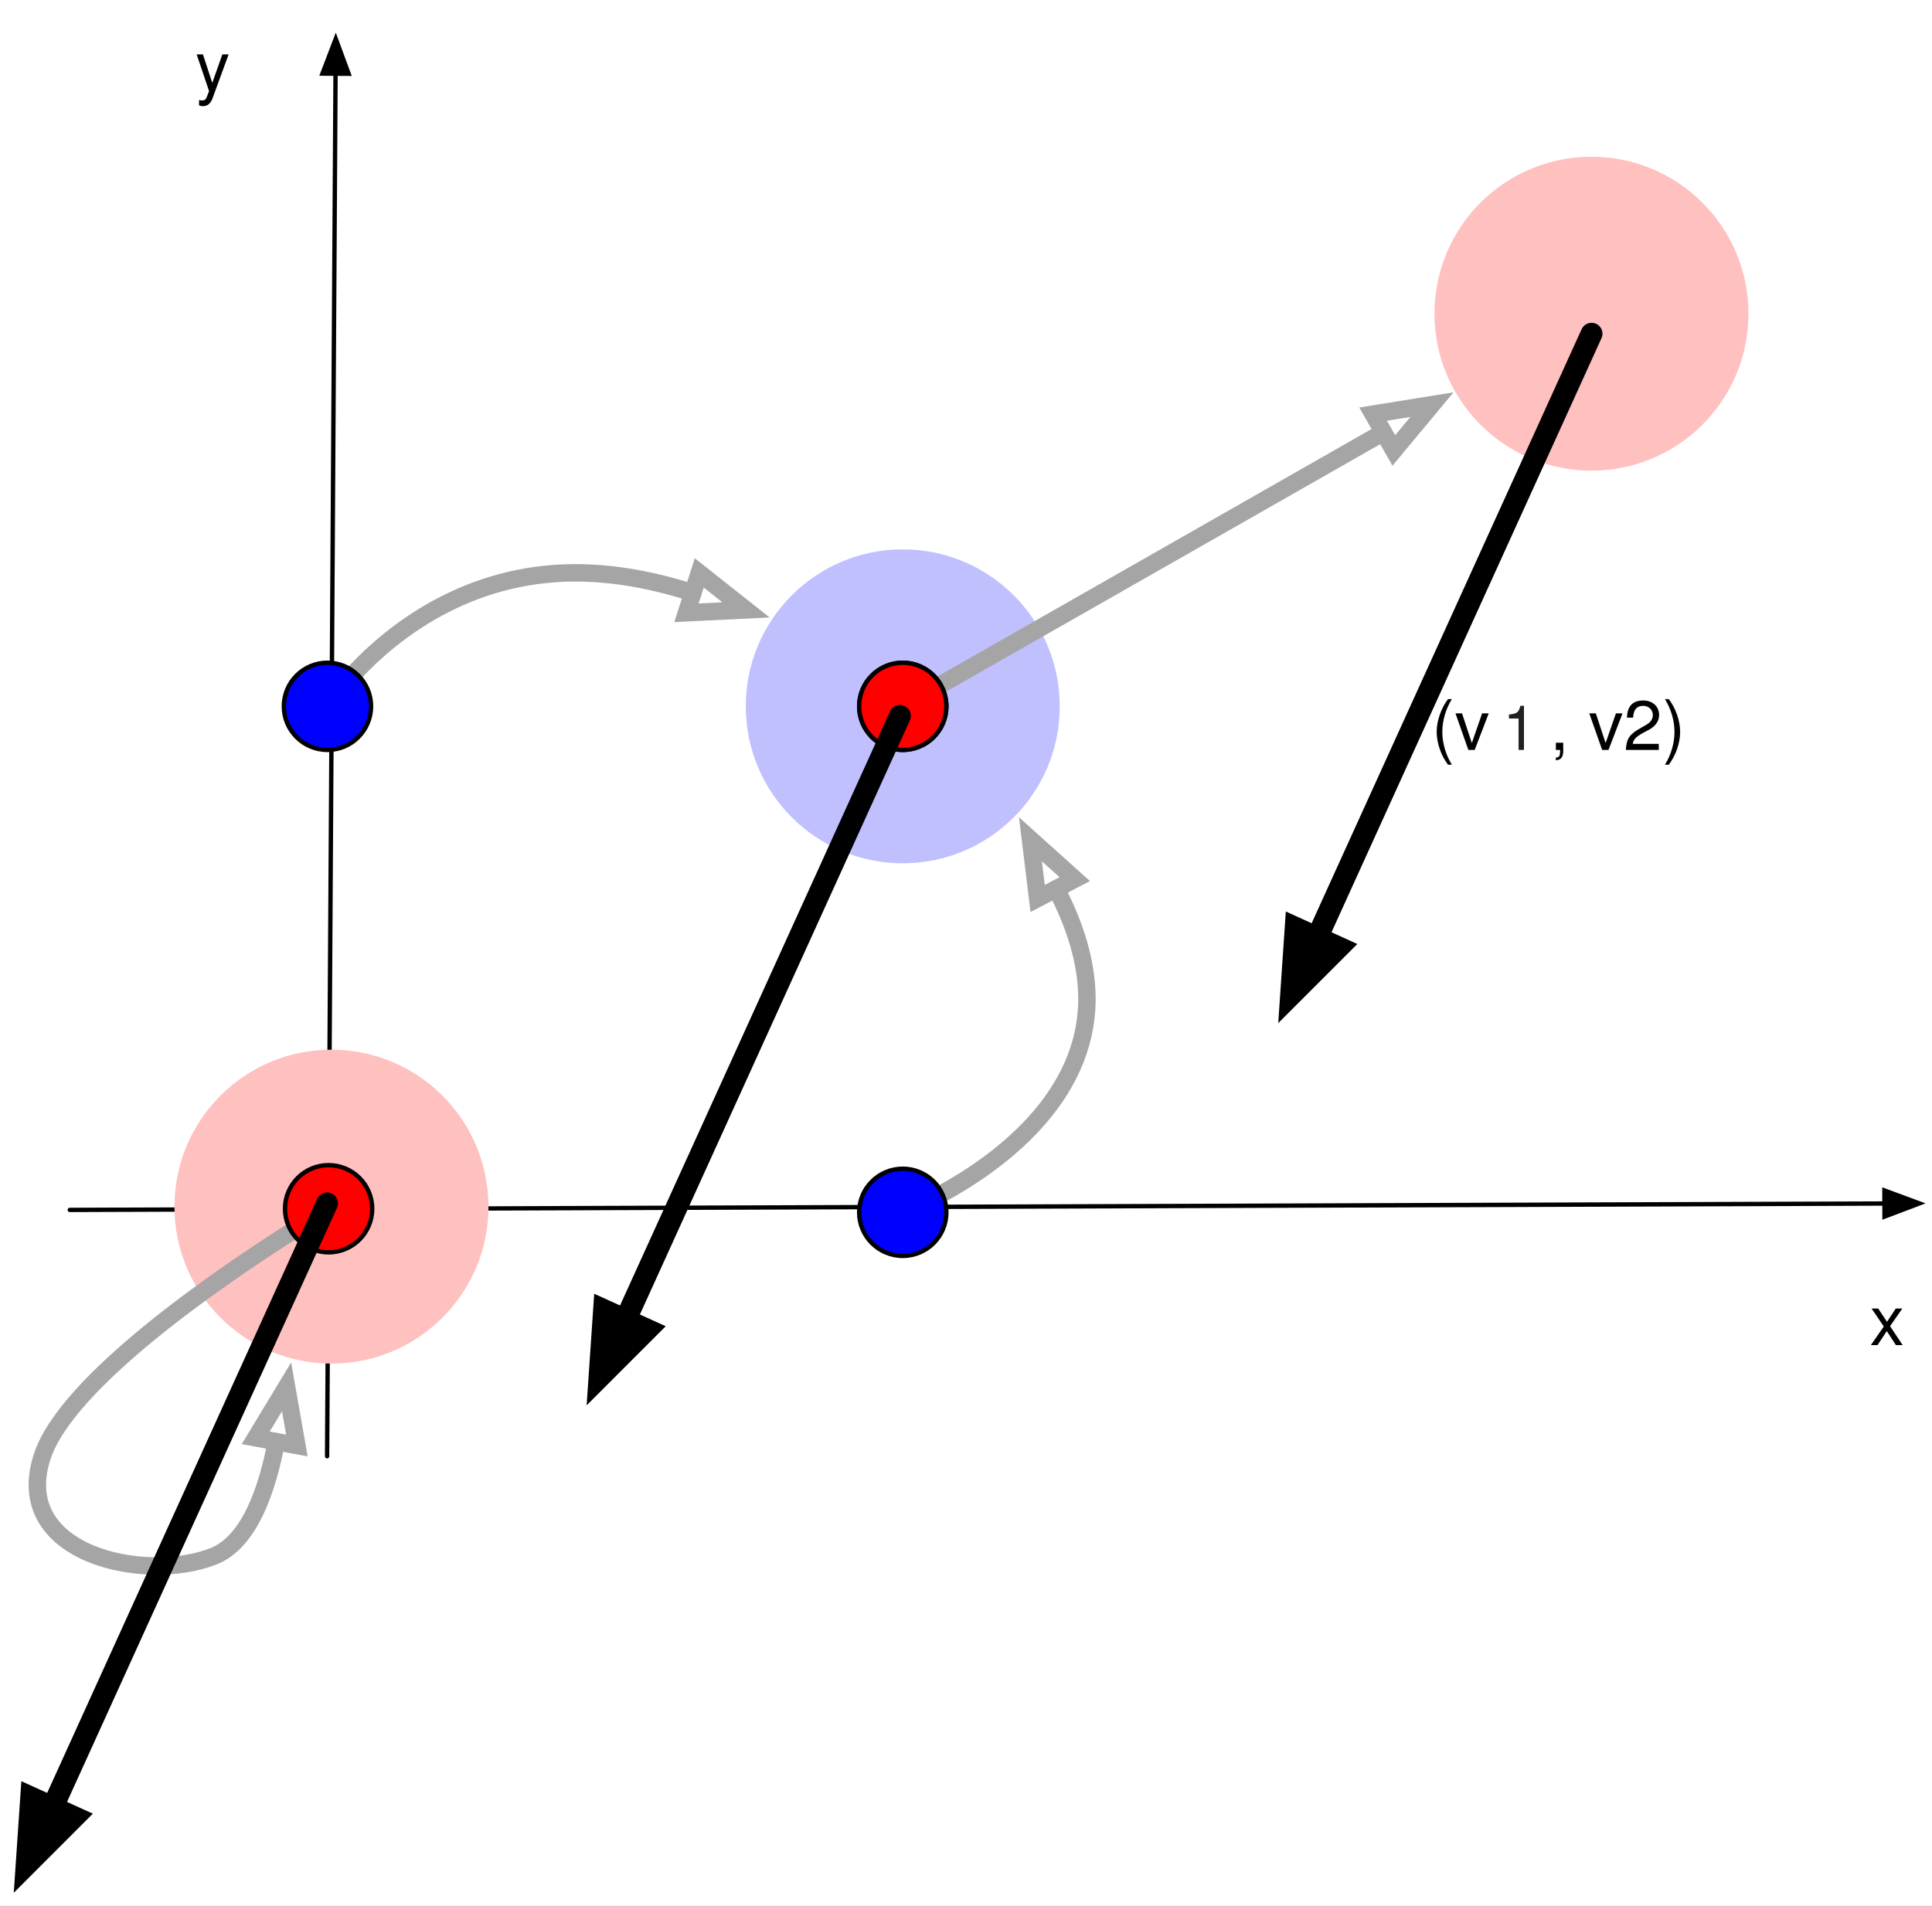
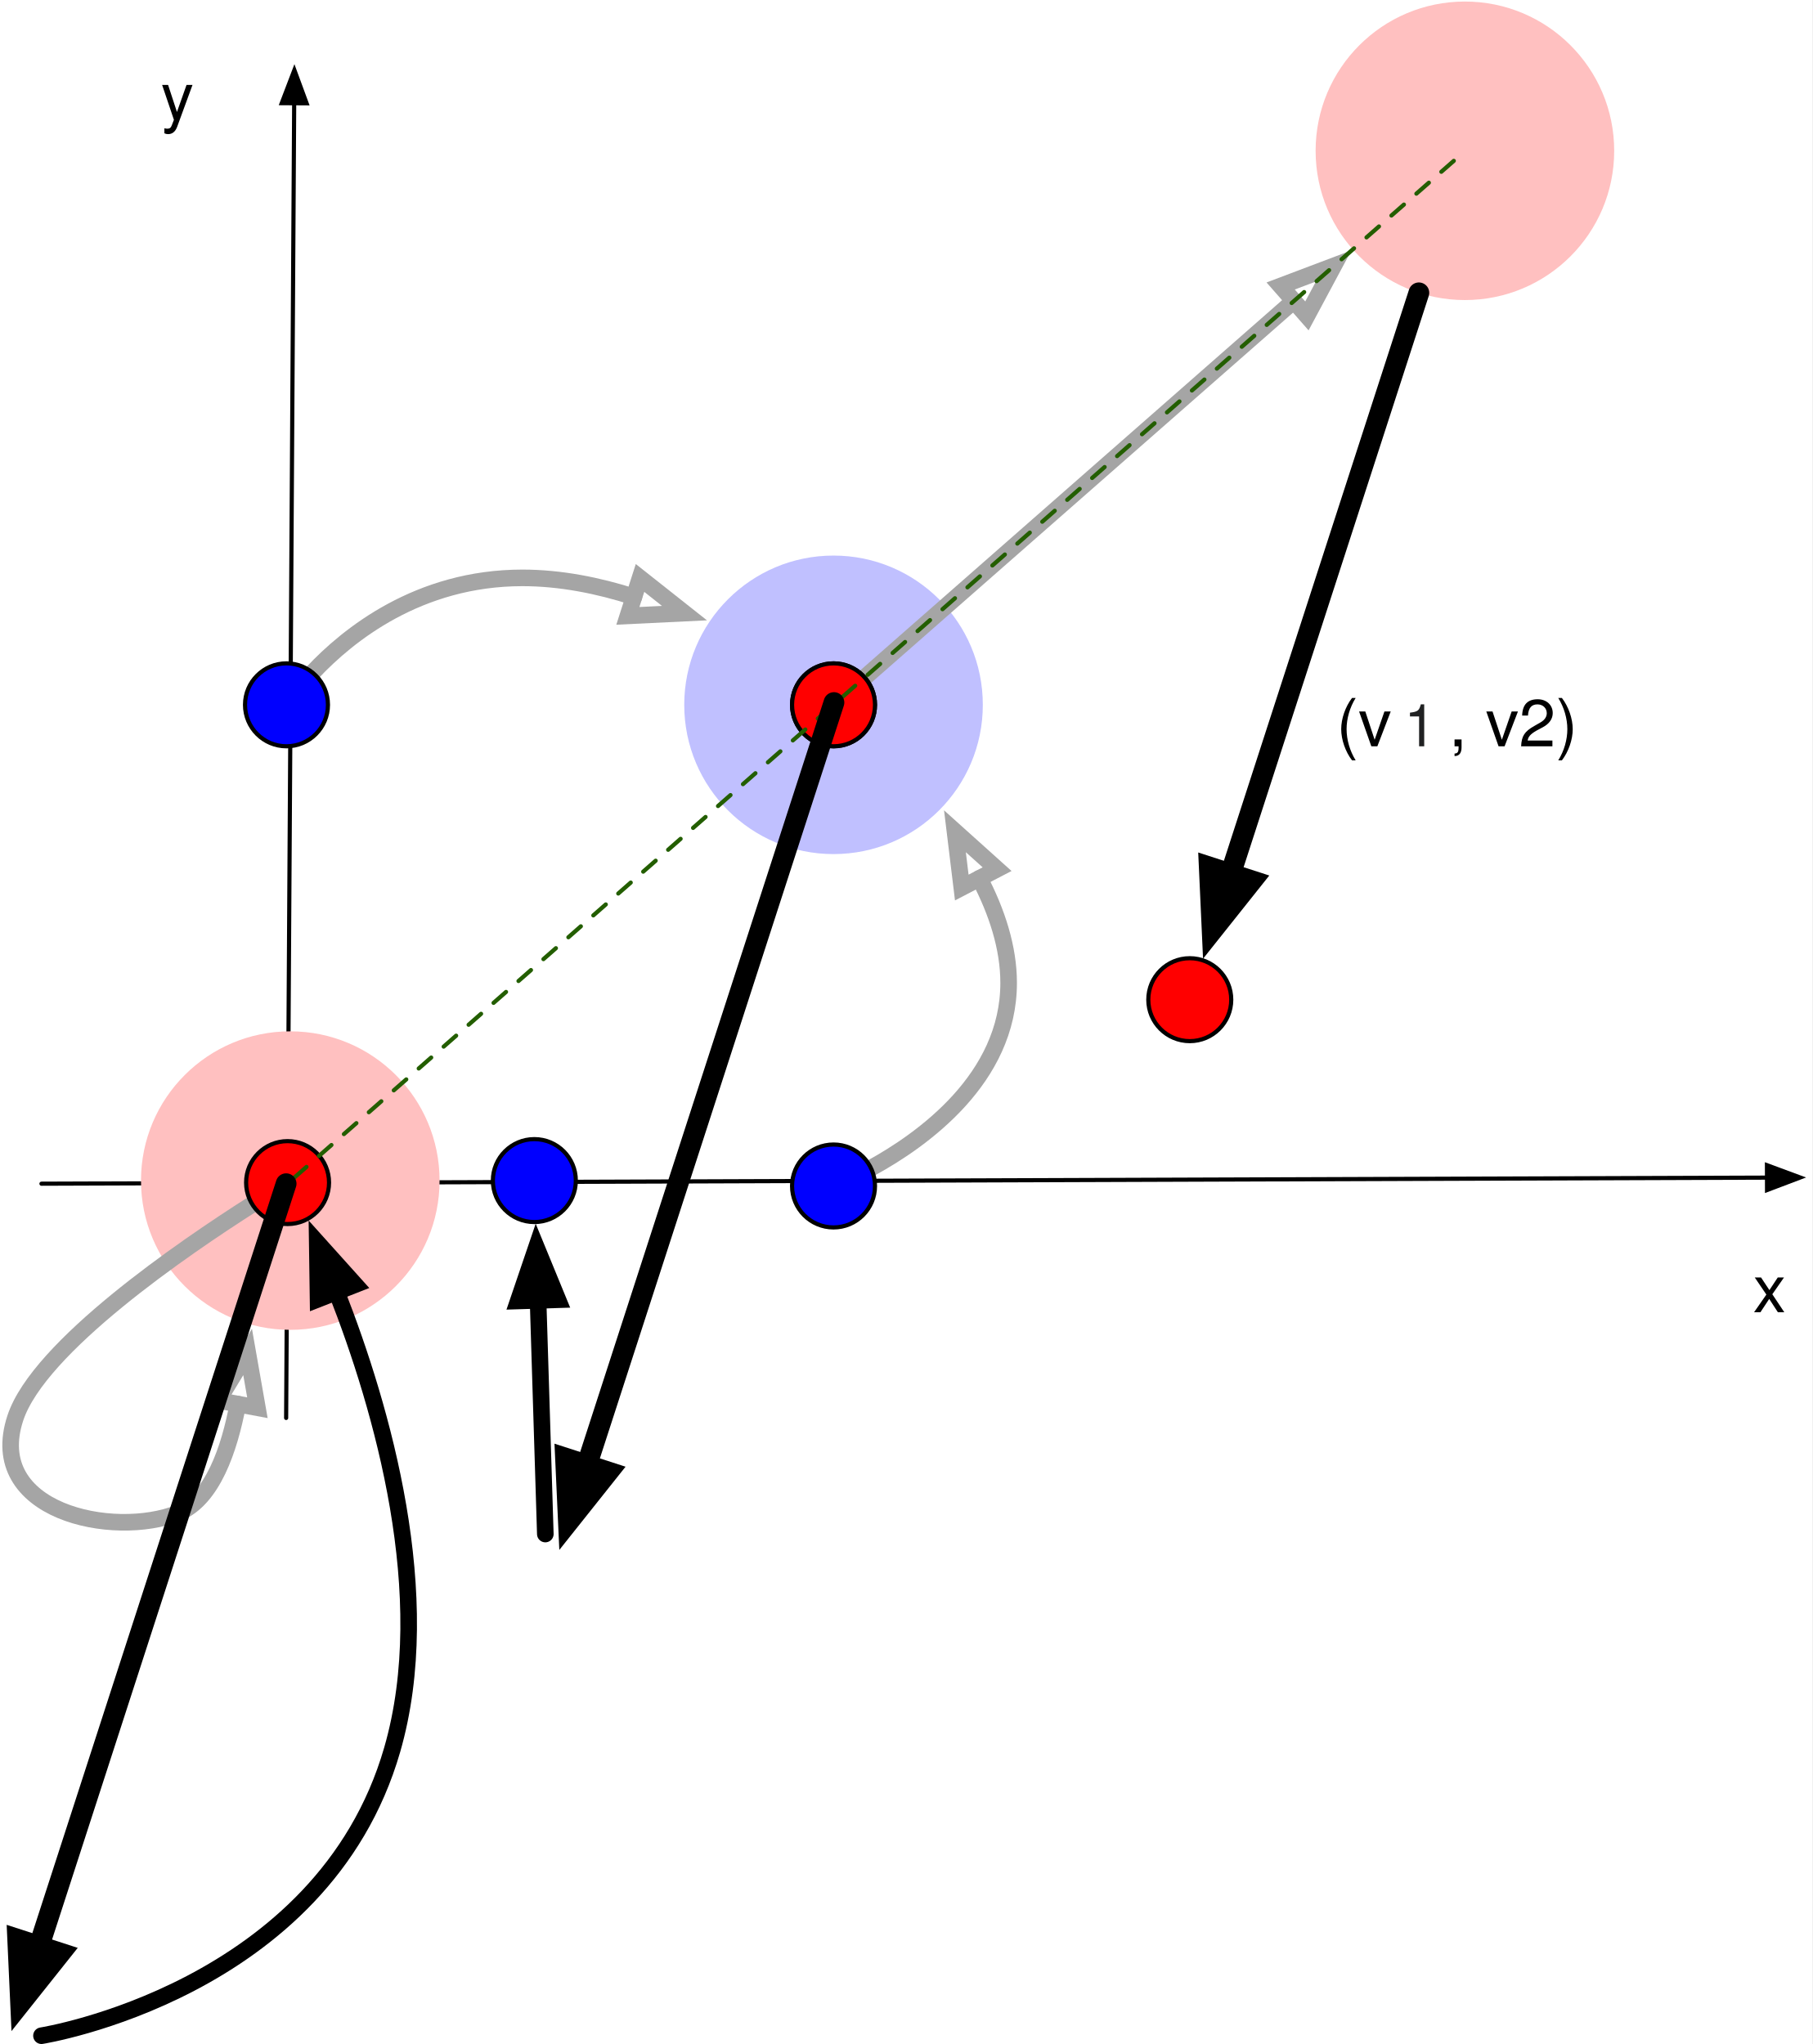
- <svg xmlns="http://www.w3.org/2000/svg" version="1.1" viewBox="163 208 443 437" width="443" height="437">
+ <svg xmlns="http://www.w3.org/2000/svg" version="1.1" viewBox="169 200 437 493" width="437" height="493">
  <defs>
    <marker orient="auto" overflow="visible" markerUnits="strokeWidth" id="FilledArrow_Marker" stroke-linejoin="miter" stroke-miterlimit="10" viewBox="-1 -4 10 8" markerWidth="10" markerHeight="8" color="black">
      <g>
        <path d="M 8 0 L 0 -3 L 0 3 Z" fill="currentColor" stroke="currentColor" stroke-width="1" />
      </g>
    </marker>
    <marker orient="auto" overflow="visible" markerUnits="strokeWidth" id="Arrow_Marker" stroke-linejoin="miter" stroke-miterlimit="10" viewBox="-1 -3 6 6" markerWidth="6" markerHeight="6" color="#a5a5a5">
      <g>
        <path d="M 3.2 0 L 0 -1.2 L 0 1.2 Z" fill="none" stroke="currentColor" stroke-width="1" />
      </g>
    </marker>
    <marker orient="auto" overflow="visible" markerUnits="strokeWidth" id="FilledArrow_Marker_2" stroke-linejoin="miter" stroke-miterlimit="10" viewBox="-1 -3 5 6" markerWidth="5" markerHeight="6" color="black">
      <g>
        <path d="M 2.88 0 L 0 -1.08 L 0 1.08 Z" fill="currentColor" stroke="currentColor" stroke-width="1" />
      </g>
    </marker>
+     <marker orient="auto" overflow="visible" markerUnits="strokeWidth" id="FilledArrow_Marker_3" stroke-linejoin="miter" stroke-miterlimit="10" viewBox="-1 -3 6 6" markerWidth="6" markerHeight="6" color="black">
+       <g>
+         <path d="M 3.2 0 L 0 -1.2 L 0 1.2 Z" fill="currentColor" stroke="currentColor" stroke-width="1" />
+       </g>
+     </marker>
  </defs>
-   <g id="Canvas_3" stroke="none" fill="none" fill-opacity="1" stroke-opacity="1" stroke-dasharray="none">
-     <rect fill="white" x="163" y="208" width="443" height="437" />
-     <g id="Canvas_3_Layer_2">
+   <g id="Canvas_4" fill-opacity="1" stroke-opacity="1" stroke="none" fill="none" stroke-dasharray="none">
+     <rect fill="white" x="169" y="200" width="437" height="493" />
+     <g id="Canvas_4_Layer_2">
      <g id="Line_4">
        <line x1="238" y1="542" x2="239.939" y2="224.9" marker-end="url(#FilledArrow_Marker)" stroke="black" stroke-linecap="round" stroke-linejoin="round" stroke-width="1" />
      </g>
      <g id="Line_5">
        <line x1="179" y1="485.5" x2="595.1" y2="484.035" marker-end="url(#FilledArrow_Marker)" stroke="black" stroke-linecap="round" stroke-linejoin="round" stroke-width="1" />
      </g>
      <g id="Graphic_10">
        <text transform="translate(591.712 501.5104)" fill="black">
          <tspan font-family="Helvetica Neue" font-size="16" fill="black" x="23270275e-20" y="15" xml:space="preserve">x</tspan>
        </text>
      </g>
      <g id="Graphic_11">
        <text transform="translate(207.7817 213.8672)" fill="black">
          <tspan font-family="Helvetica Neue" font-size="16" fill="black" x="0" y="15" xml:space="preserve">y</tspan>
        </text>
      </g>
    </g>
-     <g id="Canvas_3_Layer_3">
+     <g id="Canvas_4_Layer_3">
      <g id="Graphic_17">
        <circle cx="239" cy="484.75" r="36" fill="#ffc0c0" />
      </g>
      <g id="Graphic_14">
        <circle cx="370" cy="370" r="36" fill="#c0c0ff" />
      </g>
      <g id="Graphic_13">
-         <circle cx="527.917" cy="279.95" r="36" fill="#ffc0c0" />
+         <circle cx="522.251" cy="236.372" r="36" fill="#ffc0c0" />
      </g>
      <g id="Line_18">
        <path d="M 379.025 481.736 C 391.428 474.954 412.227 460.14 412.227 437.066 C 412.227 428.544 409.389 419.933 405.185 411.853" marker-end="url(#Arrow_Marker)" stroke="#a5a5a5" stroke-linecap="round" stroke-linejoin="round" stroke-width="4" />
      </g>
      <g id="Line_19">
        <path d="M 244.373 362.226 C 252.875 353.154 269.91 339.379 294.977 339.379 C 304.109 339.379 313.258 341.207 321.87 343.971" marker-end="url(#Arrow_Marker)" stroke="#a5a5a5" stroke-linecap="round" stroke-linejoin="round" stroke-width="4" />
      </g>
      <g id="Line_20">
-         <line x1="378.689" y1="365.045" x2="480.219" y2="307.149" marker-end="url(#Arrow_Marker)" stroke="#a5a5a5" stroke-linecap="round" stroke-linejoin="round" stroke-width="4" />
+         <line x1="377.516" y1="363.403" x2="480.988" y2="272.587" marker-end="url(#Arrow_Marker)" stroke="#a5a5a5" stroke-linecap="round" stroke-linejoin="round" stroke-width="4" />
      </g>
      <g id="Line_21">
        <path d="M 229.835 490.485 C 213.393 500.941 178.379 524.83 172.703 542 C 165.24 564.576 196.24 571.194 212.004 564.922 C 220.234 561.647 224.325 549.51 226.356 538.656" marker-end="url(#Arrow_Marker)" stroke="#a5a5a5" stroke-linecap="round" stroke-linejoin="round" stroke-width="4" />
      </g>
    </g>
-     <g id="Canvas_3_Layer_1">
+     <g id="Canvas_4_Layer_1">
      <g id="Graphic_6">
        <circle cx="238.347" cy="485.233" r="10" fill="red" />
        <circle cx="238.347" cy="485.233" r="10" stroke="black" stroke-linecap="round" stroke-linejoin="round" stroke-width="1" />
      </g>
      <g id="Graphic_7">
        <circle cx="370" cy="486.05" r="10" fill="blue" />
        <circle cx="370" cy="486.05" r="10" stroke="black" stroke-linecap="round" stroke-linejoin="round" stroke-width="1" />
      </g>
      <g id="Graphic_8">
        <circle cx="238.083" cy="370" r="10" fill="blue" />
        <circle cx="238.083" cy="370" r="10" stroke="black" stroke-linecap="round" stroke-linejoin="round" stroke-width="1" />
      </g>
      <g id="Graphic_9">
        <circle cx="370" cy="370" r="10" fill="red" />
        <circle cx="370" cy="370" r="10" stroke="black" stroke-linecap="round" stroke-linejoin="round" stroke-width="1" />
      </g>
      <g id="Graphic_16">
        <circle cx="370" cy="370" r="10" fill="red" />
        <circle cx="370" cy="370" r="10" stroke="black" stroke-linecap="round" stroke-linejoin="round" stroke-width="1" />
      </g>
      <g id="Graphic_23">
        <text transform="translate(491.2509 365)" fill="black">
          <tspan font-family="Helvetica Neue" font-size="16" fill="black" x="8739676e-19" y="15" xml:space="preserve">(v</tspan>
          <tspan font-family="Helvetica" font-size="14" fill="#202122" y="15" xml:space="preserve">1</tspan>
          <tspan font-family="Helvetica Neue" font-size="16" fill="black" y="15" xml:space="preserve">, v2)</tspan>
        </text>
      </g>
      <g id="Line_27">
-         <line x1="527.938" y1="284.535" x2="464.997" y2="423.062" marker-end="url(#FilledArrow_Marker_2)" stroke="black" stroke-linecap="round" stroke-linejoin="round" stroke-width="5" />
+         <line x1="511.151" y1="270.626" x2="465.74" y2="410.769" marker-end="url(#FilledArrow_Marker_2)" stroke="black" stroke-linecap="round" stroke-linejoin="round" stroke-width="5" />
      </g>
-       <g id="Line_28">
-         <line x1="369.355" y1="372.203" x2="306.415" y2="510.73" marker-end="url(#FilledArrow_Marker_2)" stroke="black" stroke-linecap="round" stroke-linejoin="round" stroke-width="5" />
+       <g id="Line_30">
+         <path d="M 179 691 C 179 691 246.769 680.295 263.582 622 C 274.284 584.894 261.138 539.614 250.168 511.599" marker-end="url(#FilledArrow_Marker_3)" stroke="black" stroke-linecap="round" stroke-linejoin="round" stroke-width="4" />
      </g>
-       <g id="Line_29">
-         <line x1="238" y1="484" x2="175.059" y2="622.526" marker-end="url(#FilledArrow_Marker_2)" stroke="black" stroke-linecap="round" stroke-linejoin="round" stroke-width="5" />
+       <g id="Line_31">
+         <line x1="300.5" y1="570" x2="298.752" y2="513.636" marker-end="url(#FilledArrow_Marker_3)" stroke="black" stroke-linecap="round" stroke-linejoin="round" stroke-width="4" />
+       </g>
+       <g id="Graphic_32">
+         <circle cx="455.906" cy="441.117" r="10" fill="red" />
+         <circle cx="455.906" cy="441.117" r="10" stroke="black" stroke-linecap="round" stroke-linejoin="round" stroke-width="1" />
+       </g>
+       <g id="Graphic_33">
+         <circle cx="297.855" cy="484.75" r="10" fill="blue" />
+         <circle cx="297.855" cy="484.75" r="10" stroke="black" stroke-linecap="round" stroke-linejoin="round" stroke-width="1" />
+       </g>
+       <g id="Line_34">
+         <line x1="519.574" y1="238.795" x2="240" y2="484" stroke="#235e00" stroke-linecap="round" stroke-linejoin="round" stroke-dasharray="4.0,4.0" stroke-width="1" />
+       </g>
+       <g id="Line_35">
+         <line x1="370.103" y1="369.449" x2="310.509" y2="553.361" marker-end="url(#FilledArrow_Marker_2)" stroke="black" stroke-linecap="round" stroke-linejoin="round" stroke-width="5" />
+       </g>
+       <g id="Line_36">
+         <line x1="238" y1="485.5" x2="178.406" y2="669.412" marker-end="url(#FilledArrow_Marker_2)" stroke="black" stroke-linecap="round" stroke-linejoin="round" stroke-width="5" />
      </g>
    </g>
  </g>
</svg>
